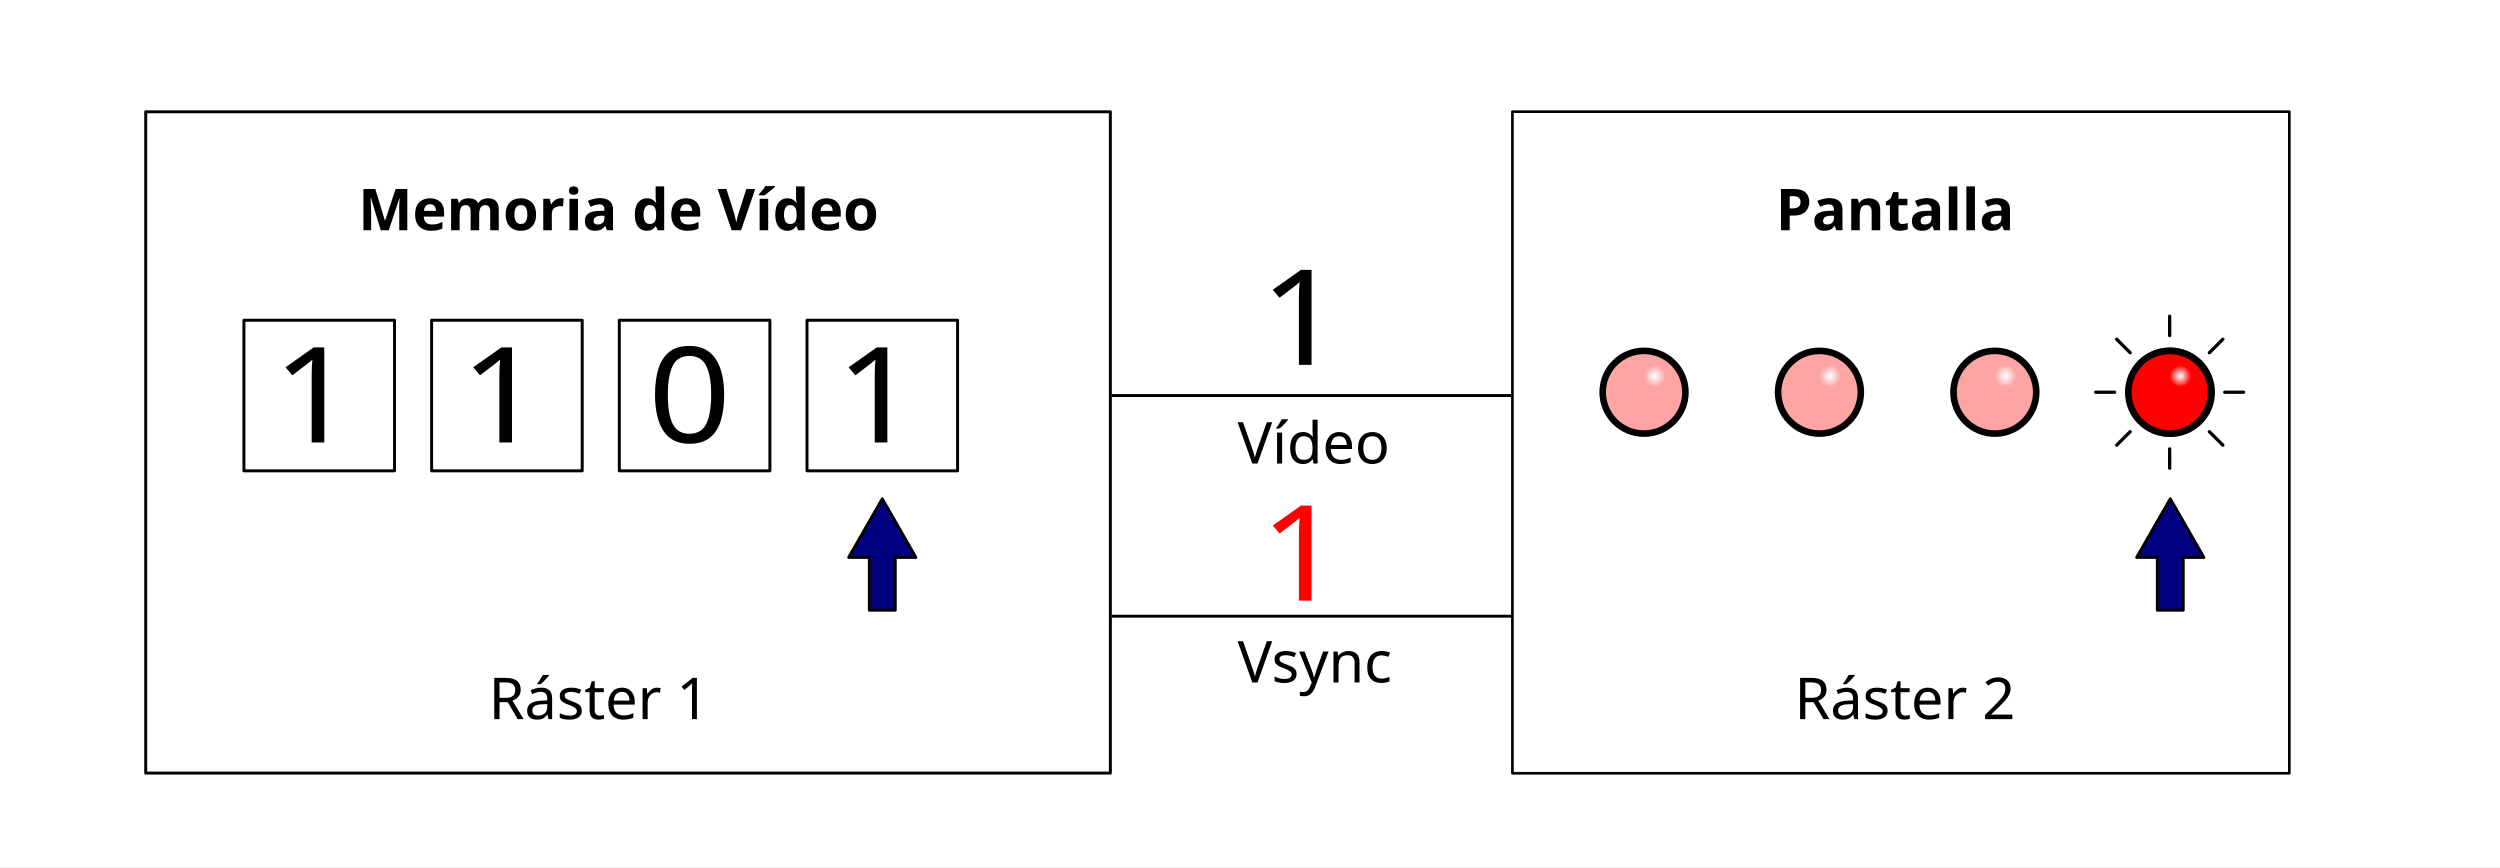
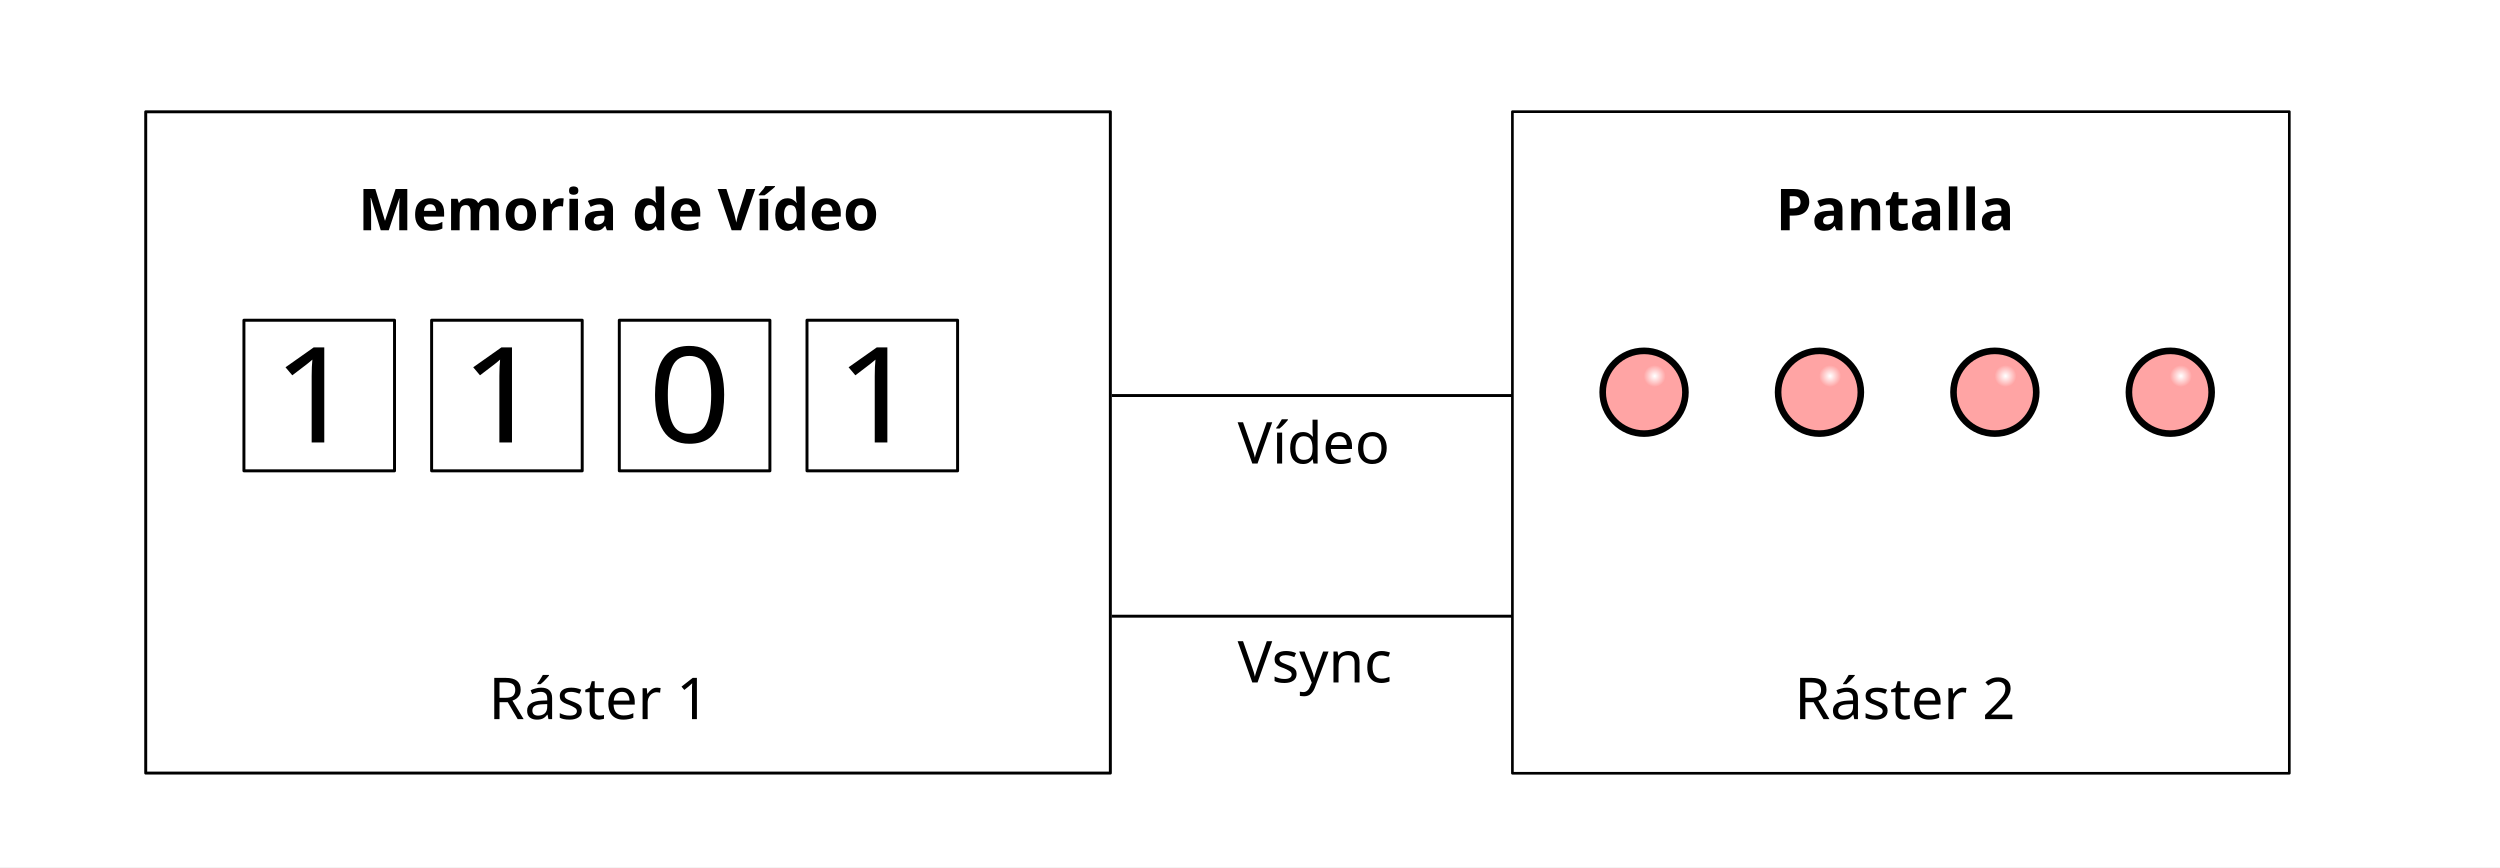
<svg xmlns="http://www.w3.org/2000/svg" xmlns:xlink="http://www.w3.org/1999/xlink" width="223.533mm" height="77.547mm" viewBox="0 0 223.533 77.547" version="1.1" id="svg1">
  <defs id="defs1">
    <radialGradient xlink:href="#linearGradient11" id="radialGradient77" gradientUnits="userSpaceOnUse" gradientTransform="matrix(0.1345454,0,0,0.1339553,106.2165,113.934)" cx="78.198" cy="127.341" fx="78.198" fy="127.341" r="13.945" />
    <linearGradient id="linearGradient11">
      <stop style="stop-color:#ffffff;stop-opacity:1;" offset="0.017" id="stop11" />
      <stop style="stop-color:#ff0000;stop-opacity:1;" offset="0.933" id="stop12" />
    </linearGradient>
    <radialGradient xlink:href="#linearGradient11" id="radialGradient81" gradientUnits="userSpaceOnUse" gradientTransform="matrix(0.1345454,0,0,0.1339553,106.2165,113.934)" cx="78.198" cy="127.341" fx="78.198" fy="127.341" r="13.945" />
    <radialGradient xlink:href="#linearGradient11" id="radialGradient85" gradientUnits="userSpaceOnUse" gradientTransform="matrix(0.1345454,0,0,0.1339553,106.2165,113.934)" cx="78.198" cy="127.341" fx="78.198" fy="127.341" r="13.945" />
    <radialGradient xlink:href="#linearGradient11" id="radialGradient6" gradientUnits="userSpaceOnUse" gradientTransform="matrix(0.1345454,0,0,0.1339553,106.2165,113.934)" cx="78.198" cy="127.341" fx="78.198" fy="127.341" r="13.945" />
    <radialGradient xlink:href="#linearGradient11" id="radialGradient69" gradientUnits="userSpaceOnUse" gradientTransform="matrix(0.1345454,0,0,0.1339553,106.2165,113.934)" cx="78.198" cy="127.341" fx="78.198" fy="127.341" r="13.945" />
    <radialGradient xlink:href="#linearGradient11" id="radialGradient69-0" gradientUnits="userSpaceOnUse" gradientTransform="matrix(0.1345454,0,0,0.1339553,106.2165,113.934)" cx="78.198" cy="127.341" fx="78.198" fy="127.341" r="13.945" />
    <radialGradient xlink:href="#linearGradient11" id="radialGradient69-0-9" gradientUnits="userSpaceOnUse" gradientTransform="matrix(0.1345454,0,0,0.1339553,106.2165,113.934)" cx="78.198" cy="127.341" fx="78.198" fy="127.341" r="13.945" />
    <radialGradient xlink:href="#linearGradient11" id="radialGradient69-0-9-8" gradientUnits="userSpaceOnUse" gradientTransform="matrix(0.1345454,0,0,0.1339553,106.2165,113.934)" cx="78.198" cy="127.341" fx="78.198" fy="127.341" r="13.945" />
    <radialGradient xlink:href="#linearGradient11" id="radialGradient69-0-9-8-3" gradientUnits="userSpaceOnUse" gradientTransform="matrix(0.1345454,0,0,0.1339553,106.2165,113.934)" cx="78.198" cy="127.341" fx="78.198" fy="127.341" r="13.945" />
    <radialGradient xlink:href="#linearGradient11" id="radialGradient69-0-9-8-3-0" gradientUnits="userSpaceOnUse" gradientTransform="matrix(0.1345454,0,0,0.1339553,106.2165,113.934)" cx="78.198" cy="127.341" fx="78.198" fy="127.341" r="13.945" />
  </defs>
  <g id="layer1" style="display:inline" transform="translate(7.175136,-16.83397)">
    <rect style="display:inline;fill:#ffffff;stroke:none;stroke-width:0.265;stroke-linejoin:round;stroke-dasharray:none" id="rect16" width="223.533" height="77.547" x="-7.175" y="16.834" />
    <rect style="display:inline;fill:none;stroke:#000000;stroke-width:0.265;stroke-linejoin:round;stroke-dasharray:none" id="rect1" width="13.465" height="13.465" x="14.635" y="45.467" />
    <text xml:space="preserve" style="font-weight:bold;font-size:12.457px;font-family:Ubuntu;-inkscape-font-specification:'Ubuntu Bold';text-align:start;writing-mode:lr-tb;direction:ltr;text-anchor:start;fill:#000000;stroke:none;stroke-width:0.265;stroke-linejoin:round;stroke-dasharray:none" x="16.431" y="59.013" id="text1" transform="scale(1.046426,0.9556342)">
      <tspan id="tspan1" style="font-style:normal;font-variant:normal;font-weight:normal;font-stretch:normal;font-family:Ubuntu;-inkscape-font-specification:Ubuntu;fill:#000000;stroke:none;stroke-width:0.265" x="16.431" y="59.013">1</tspan>
    </text>
    <rect style="fill:none;stroke:#000000;stroke-width:0.265;stroke-linejoin:round;stroke-dasharray:none" id="rect2" width="13.465" height="13.465" x="31.417" y="45.467" />
    <text xml:space="preserve" style="font-weight:bold;font-size:12.457px;font-family:Ubuntu;-inkscape-font-specification:'Ubuntu Bold';text-align:start;writing-mode:lr-tb;direction:ltr;text-anchor:start;fill:#000000;stroke:none;stroke-width:0.265;stroke-linejoin:round;stroke-dasharray:none" x="32.468" y="59.013" id="text2" transform="scale(1.046426,0.9556342)">
      <tspan id="tspan2" style="font-style:normal;font-variant:normal;font-weight:normal;font-stretch:normal;font-family:Ubuntu;-inkscape-font-specification:Ubuntu;fill:#000000;stroke:none;stroke-width:0.265" x="32.468" y="59.013">1</tspan>
    </text>
    <rect style="fill:none;stroke:#000000;stroke-width:0.265;stroke-linejoin:round;stroke-dasharray:none" id="rect3" width="13.465" height="13.465" x="48.199" y="45.467" />
    <text xml:space="preserve" style="font-weight:bold;font-size:12.457px;font-family:Ubuntu;-inkscape-font-specification:'Ubuntu Bold';text-align:start;writing-mode:lr-tb;direction:ltr;text-anchor:start;fill:#000000;stroke:none;stroke-width:0.265;stroke-linejoin:round;stroke-dasharray:none" x="48.505" y="59.013" id="text3" transform="scale(1.046426,0.9556342)">
      <tspan id="tspan3" style="font-style:normal;font-variant:normal;font-weight:normal;font-stretch:normal;font-family:Ubuntu;-inkscape-font-specification:Ubuntu;fill:#000000;stroke:none;stroke-width:0.265" x="48.505" y="59.013">0</tspan>
    </text>
    <rect style="fill:none;stroke:#000000;stroke-width:0.265;stroke-linejoin:round;stroke-dasharray:none" id="rect4" width="13.465" height="13.465" x="64.981" y="45.467" />
    <text xml:space="preserve" style="font-weight:bold;font-size:12.457px;font-family:Ubuntu;-inkscape-font-specification:'Ubuntu Bold';text-align:start;writing-mode:lr-tb;direction:ltr;text-anchor:start;fill:#000000;stroke:none;stroke-width:0.265;stroke-linejoin:round;stroke-dasharray:none" x="64.543" y="59.013" id="text4" transform="scale(1.046426,0.9556342)">
      <tspan id="tspan4" style="font-style:normal;font-variant:normal;font-weight:normal;font-stretch:normal;font-family:Ubuntu;-inkscape-font-specification:Ubuntu;fill:#000000;stroke:none;stroke-width:0.265" x="64.543" y="59.013">1</tspan>
    </text>
    <text xml:space="preserve" style="font-style:normal;font-variant:normal;font-weight:normal;font-stretch:normal;font-size:5.149px;font-family:Ubuntu;-inkscape-font-specification:Ubuntu;text-align:start;writing-mode:lr-tb;direction:ltr;text-anchor:start;fill:#000000;stroke:none;stroke-width:0.265;stroke-linejoin:round;stroke-dasharray:none" x="36.519" y="81.135" id="text5">
      <tspan id="tspan5" style="fill:#000000;stroke:none;stroke-width:0.265" x="36.519" y="81.135">Ráster 1</tspan>
    </text>
    <g id="g74" transform="matrix(0.5576262,0,0,0.5576262,102.8294,-52.46165)" style="display:inline">
      <g id="g73" transform="translate(-20.55952,53.57539)" style="opacity:0.357;stroke:none">
        <circle style="fill:#ff0000;stroke:none;stroke-width:1.058;stroke-dasharray:none" id="circle73" cx="115.03" cy="133.586" r="6.635" />
        <ellipse style="fill:url(#radialGradient77);stroke:none;stroke-width:1.058;stroke-dasharray:none;stroke-opacity:1" id="ellipse73" cx="116.738" cy="130.992" rx="1.805" ry="1.797" />
      </g>
      <circle style="fill:none;stroke:#000000;stroke-width:1.058;stroke-dasharray:none" id="circle74" cx="94.471" cy="187.161" r="6.635" />
    </g>
    <g id="g78" transform="matrix(0.5576262,0,0,0.5576262,118.5132,-52.46164)" style="display:inline">
      <g id="g77" transform="translate(-20.55952,53.57539)" style="opacity:0.357;stroke:none">
        <circle style="fill:#ff0000;stroke:none;stroke-width:1.058;stroke-dasharray:none" id="circle77" cx="115.03" cy="133.586" r="6.635" />
        <ellipse style="fill:url(#radialGradient81);stroke:none;stroke-width:1.058;stroke-dasharray:none;stroke-opacity:1" id="ellipse77" cx="116.738" cy="130.992" rx="1.805" ry="1.797" />
      </g>
      <circle style="fill:none;stroke:#000000;stroke-width:1.058;stroke-dasharray:none" id="circle78" cx="94.471" cy="187.161" r="6.635" />
    </g>
    <g id="g82" transform="matrix(0.5576262,0,0,0.5576262,134.1971,-52.46164)" style="display:inline">
      <g id="g81" transform="translate(-20.55952,53.57539)" style="opacity:0.357;stroke:none">
        <circle style="fill:#ff0000;stroke:none;stroke-width:1.058;stroke-dasharray:none" id="circle81" cx="115.03" cy="133.586" r="6.635" />
        <ellipse style="fill:url(#radialGradient85);stroke:none;stroke-width:1.058;stroke-dasharray:none;stroke-opacity:1" id="ellipse81" cx="116.738" cy="130.992" rx="1.805" ry="1.797" />
      </g>
      <circle style="fill:none;stroke:#000000;stroke-width:1.058;stroke-dasharray:none" id="circle82" cx="94.471" cy="187.161" r="6.635" />
    </g>
    <g id="g6" transform="matrix(0.5576262,0,0,0.5576262,87.14546,-52.46164)" style="display:inline">
      <g id="g5" transform="translate(-20.55952,53.57539)" style="opacity:0.357;stroke:none">
        <circle style="fill:#ff0000;stroke:none;stroke-width:1.058;stroke-dasharray:none" id="circle5" cx="115.03" cy="133.586" r="6.635" />
        <ellipse style="fill:url(#radialGradient6);stroke:none;stroke-width:1.058;stroke-dasharray:none;stroke-opacity:1" id="ellipse5" cx="116.738" cy="130.992" rx="1.805" ry="1.797" />
      </g>
      <circle style="fill:none;stroke:#000000;stroke-width:1.058;stroke-dasharray:none" id="circle6" cx="94.471" cy="187.161" r="6.635" />
    </g>
    <text xml:space="preserve" style="font-style:normal;font-variant:normal;font-weight:normal;font-stretch:normal;font-size:5.149px;font-family:Ubuntu;-inkscape-font-specification:Ubuntu;text-align:start;writing-mode:lr-tb;direction:ltr;text-anchor:start;fill:#000000;stroke:none;stroke-width:0.265;stroke-linejoin:round;stroke-dasharray:none" x="153.279" y="81.135" id="text6">
      <tspan id="tspan6" style="fill:#000000;stroke:none;stroke-width:0.265" x="153.279" y="81.135">Ráster 2</tspan>
    </text>
    <text xml:space="preserve" style="font-style:normal;font-variant:normal;font-weight:normal;font-stretch:normal;font-size:5.149px;font-family:Ubuntu;-inkscape-font-specification:Ubuntu;text-align:start;writing-mode:lr-tb;direction:ltr;text-anchor:start;fill:#000000;stroke:none;stroke-width:0.265;stroke-linejoin:round;stroke-dasharray:none" x="24.853" y="37.424" id="text7">
      <tspan id="tspan7" style="font-style:normal;font-variant:normal;font-weight:bold;font-stretch:normal;font-family:Ubuntu;-inkscape-font-specification:'Ubuntu Bold';fill:#000000;stroke:none;stroke-width:0.265" x="24.853" y="37.424">Memoria de Vídeo</tspan>
    </text>
    <text xml:space="preserve" style="font-style:normal;font-variant:normal;font-weight:normal;font-stretch:normal;font-size:5.149px;font-family:Ubuntu;-inkscape-font-specification:Ubuntu;text-align:start;writing-mode:lr-tb;direction:ltr;text-anchor:start;fill:#000000;stroke:none;stroke-width:0.265;stroke-linejoin:round;stroke-dasharray:none" x="151.597" y="37.424" id="text8">
      <tspan id="tspan8" style="font-style:normal;font-variant:normal;font-weight:bold;font-stretch:normal;font-family:Ubuntu;-inkscape-font-specification:'Ubuntu Bold';fill:#000000;stroke:none;stroke-width:0.265" x="151.597" y="37.424">Pantalla</tspan>
    </text>
    <path style="fill:none;stroke:#000000;stroke-width:0.265;stroke-linejoin:round;stroke-dasharray:none" d="M 92.237,52.199 H 128.054" id="path8" />
    <text xml:space="preserve" style="font-style:normal;font-variant:normal;font-weight:normal;font-stretch:normal;font-size:5.149px;font-family:Ubuntu;-inkscape-font-specification:Ubuntu;text-align:start;writing-mode:lr-tb;direction:ltr;text-anchor:start;fill:#000000;stroke:none;stroke-width:0.265;stroke-linejoin:round;stroke-dasharray:none" x="103.483" y="58.278" id="text9">
      <tspan id="tspan9" style="fill:#000000;stroke:none;stroke-width:0.265" x="103.483" y="58.278">Vídeo</tspan>
    </text>
    <rect style="display:inline;fill:none;stroke:#000000;stroke-width:0.265;stroke-linejoin:round;stroke-dasharray:none" id="rect6" width="86.251" height="59.127" x="5.854" y="26.831" />
    <rect style="display:inline;fill:none;stroke:#000000;stroke-width:0.238;stroke-linejoin:round;stroke-dasharray:none" id="rect7" width="69.466" height="59.154" x="128.054" y="26.818" />
    <path style="fill:none;stroke:#000000;stroke-width:0.265;stroke-linejoin:round;stroke-dasharray:none" d="M 92.237,71.931 H 128.054" id="path16" />
    <text xml:space="preserve" style="font-style:normal;font-variant:normal;font-weight:normal;font-stretch:normal;font-size:5.149px;font-family:Ubuntu;-inkscape-font-specification:Ubuntu;text-align:start;writing-mode:lr-tb;direction:ltr;text-anchor:start;fill:#000000;stroke:none;stroke-width:0.265;stroke-linejoin:round;stroke-dasharray:none" x="103.483" y="77.858" id="text17">
      <tspan id="tspan17" style="fill:#000000;stroke:none;stroke-width:0.265" x="103.483" y="77.858">Vsync</tspan>
    </text>
  </g>
  <g id="layer6" style="display:none" transform="translate(7.175136,-16.83397)">
    <g id="g69" transform="matrix(0.5576262,0,0,0.5576262,42.46067,-33.10887)" style="display:inline">
      <g id="g62" transform="translate(115.8268,18.86975)">
        <circle style="fill:#ff0000;stroke:#000000;stroke-width:1.058;stroke-dasharray:none" id="circle61" cx="115.03" cy="133.586" r="6.635" />
        <ellipse style="fill:url(#radialGradient69);stroke:none;stroke-width:1.058;stroke-dasharray:none;stroke-opacity:1" id="ellipse61" cx="116.738" cy="130.992" rx="1.805" ry="1.797" />
      </g>
      <path style="opacity:1;fill:none;stroke:#000000;stroke-width:0.529;stroke-linecap:round;stroke-dasharray:none;stroke-opacity:1" d="m 222.359,143.957 2.165,2.166" id="path62" />
      <path style="opacity:1;fill:none;stroke:#000000;stroke-width:0.529;stroke-linecap:round;stroke-dasharray:none;stroke-opacity:1" d="m 239.386,143.957 -2.165,2.166" id="path63" />
      <path style="opacity:1;fill:none;stroke:#000000;stroke-width:0.529;stroke-linecap:round;stroke-dasharray:none;stroke-opacity:1" d="m 222.359,160.945 2.165,-2.166" id="path64" />
      <path style="opacity:1;fill:none;stroke:#000000;stroke-width:0.529;stroke-linecap:round;stroke-dasharray:none;stroke-opacity:1" d="m 239.386,160.945 -2.165,-2.166" id="path65" />
      <path style="opacity:1;fill:none;stroke:#000000;stroke-width:0.529;stroke-linecap:round;stroke-dasharray:none;stroke-opacity:1" d="m 230.857,143.372 v -3.105" id="path66" />
      <path style="opacity:1;fill:none;stroke:#000000;stroke-width:0.529;stroke-linecap:round;stroke-dasharray:none;stroke-opacity:1" d="m 222.023,152.456 h -3.021" id="path67" />
      <path style="opacity:1;fill:none;stroke:#000000;stroke-width:0.529;stroke-linecap:round;stroke-dasharray:none;stroke-opacity:1" d="m 239.691,152.456 h 3.021" id="path68" />
      <path style="opacity:1;fill:none;stroke:#000000;stroke-width:0.529;stroke-linecap:round;stroke-dasharray:none;stroke-opacity:1" d="m 230.857,161.539 v 3.105" id="path69" />
    </g>
    <text xml:space="preserve" style="font-weight:bold;font-size:12.457px;font-family:Ubuntu;-inkscape-font-specification:'Ubuntu Bold';text-align:start;writing-mode:lr-tb;direction:ltr;text-anchor:start;fill:#000000;stroke:none;stroke-width:0.265;stroke-linejoin:round;stroke-dasharray:none" x="101.16" y="52.059" id="text1-3" transform="scale(1.046426,0.9556342)">
      <tspan id="tspan1-6" style="font-style:normal;font-variant:normal;font-weight:normal;font-stretch:normal;font-family:Ubuntu;-inkscape-font-specification:Ubuntu;fill:#000000;stroke:none;stroke-width:0.265" x="101.16" y="52.059">1</tspan>
    </text>
    <path id="path4" style="fill:#000080;stroke:#000000;stroke-width:0.265;stroke-linejoin:round;stroke-dasharray:none" d="m 21.368,61.438 -3.005,5.236 h 1.847 v 4.718 h 2.316 V 66.675 h 1.847 z" />
    <path id="path6" style="display:inline;fill:#000080;stroke:#000000;stroke-width:0.265;stroke-linejoin:round;stroke-dasharray:none" d="m 171.193,61.438 -3.005,5.236 h 1.847 v 4.718 h 2.316 V 66.675 h 1.847 z" />
    <text xml:space="preserve" style="font-weight:bold;font-size:12.457px;font-family:Ubuntu;-inkscape-font-specification:'Ubuntu Bold';text-align:start;writing-mode:lr-tb;direction:ltr;text-anchor:start;display:inline;fill:#000000;stroke:none;stroke-width:0.265;stroke-linejoin:round;stroke-dasharray:none" x="100.787" y="73.815" id="text4-8" transform="scale(1.046426,0.9556342)">
      <tspan id="tspan4-8" style="font-style:normal;font-variant:normal;font-weight:normal;font-stretch:normal;font-family:Ubuntu;-inkscape-font-specification:Ubuntu;fill:#000000;stroke:none;stroke-width:0.265" x="100.787" y="73.815">0</tspan>
    </text>
  </g>
  <g id="layer9" style="display:none" transform="translate(7.175136,-16.83397)">
    <path id="path4-2" style="fill:#000080;stroke:#000000;stroke-width:0.265;stroke-linejoin:round;stroke-dasharray:none" d="M 38.655,61.438 35.65,66.675 h 1.847 v 4.718 h 2.316 V 66.675 h 1.847 z" />
    <text xml:space="preserve" style="font-weight:bold;font-size:12.457px;font-family:Ubuntu;-inkscape-font-specification:'Ubuntu Bold';text-align:start;writing-mode:lr-tb;direction:ltr;text-anchor:start;display:inline;fill:#000000;stroke:none;stroke-width:0.265;stroke-linejoin:round;stroke-dasharray:none" x="101.16" y="52.059" id="text1-3-1" transform="scale(1.046426,0.9556342)">
      <tspan id="tspan1-6-4" style="font-style:normal;font-variant:normal;font-weight:normal;font-stretch:normal;font-family:Ubuntu;-inkscape-font-specification:Ubuntu;fill:#000000;stroke:none;stroke-width:0.265" x="101.16" y="52.059">1</tspan>
    </text>
    <g id="g69-2" transform="matrix(0.5576262,0,0,0.5576262,58.14456,-33.10887)" style="display:inline">
      <g id="g62-6" transform="translate(115.8268,18.86975)">
        <circle style="fill:#ff0000;stroke:#000000;stroke-width:1.058;stroke-dasharray:none" id="circle61-6" cx="115.03" cy="133.586" r="6.635" />
        <ellipse style="fill:url(#radialGradient69-0);stroke:none;stroke-width:1.058;stroke-dasharray:none;stroke-opacity:1" id="ellipse61-4" cx="116.738" cy="130.992" rx="1.805" ry="1.797" />
      </g>
      <path style="opacity:1;fill:none;stroke:#000000;stroke-width:0.529;stroke-linecap:round;stroke-dasharray:none;stroke-opacity:1" d="m 222.359,143.957 2.165,2.166" id="path62-9" />
      <path style="opacity:1;fill:none;stroke:#000000;stroke-width:0.529;stroke-linecap:round;stroke-dasharray:none;stroke-opacity:1" d="m 239.386,143.957 -2.165,2.166" id="path63-5" />
      <path style="opacity:1;fill:none;stroke:#000000;stroke-width:0.529;stroke-linecap:round;stroke-dasharray:none;stroke-opacity:1" d="m 222.359,160.945 2.165,-2.166" id="path64-0" />
      <path style="opacity:1;fill:none;stroke:#000000;stroke-width:0.529;stroke-linecap:round;stroke-dasharray:none;stroke-opacity:1" d="m 239.386,160.945 -2.165,-2.166" id="path65-4" />
      <path style="opacity:1;fill:none;stroke:#000000;stroke-width:0.529;stroke-linecap:round;stroke-dasharray:none;stroke-opacity:1" d="m 230.857,143.372 v -3.105" id="path66-8" />
      <path style="opacity:1;fill:none;stroke:#000000;stroke-width:0.529;stroke-linecap:round;stroke-dasharray:none;stroke-opacity:1" d="m 222.023,152.456 h -3.021" id="path67-7" />
      <path style="opacity:1;fill:none;stroke:#000000;stroke-width:0.529;stroke-linecap:round;stroke-dasharray:none;stroke-opacity:1" d="m 239.691,152.456 h 3.021" id="path68-1" />
      <path style="opacity:1;fill:none;stroke:#000000;stroke-width:0.529;stroke-linecap:round;stroke-dasharray:none;stroke-opacity:1" d="m 230.857,161.539 v 3.105" id="path69-7" />
    </g>
    <path id="path6-2" style="display:inline;fill:#000080;stroke:#000000;stroke-width:0.265;stroke-linejoin:round;stroke-dasharray:none" d="m 187.024,61.438 -3.005,5.236 h 1.847 v 4.718 h 2.316 V 66.675 h 1.847 z" />
    <text xml:space="preserve" style="font-weight:bold;font-size:12.457px;font-family:Ubuntu;-inkscape-font-specification:'Ubuntu Bold';text-align:start;writing-mode:lr-tb;direction:ltr;text-anchor:start;display:inline;fill:#000000;stroke:none;stroke-width:0.265;stroke-linejoin:round;stroke-dasharray:none" x="100.787" y="73.815" id="text4-8-6" transform="scale(1.046426,0.9556342)">
      <tspan id="tspan4-8-3" style="font-style:normal;font-variant:normal;font-weight:normal;font-stretch:normal;font-family:Ubuntu;-inkscape-font-specification:Ubuntu;fill:#000000;stroke:none;stroke-width:0.265" x="100.787" y="73.815">0</tspan>
    </text>
  </g>
  <g id="layer8" style="display:none" transform="translate(7.175136,-16.83397)">
    <text xml:space="preserve" style="font-weight:bold;font-size:12.457px;font-family:Ubuntu;-inkscape-font-specification:'Ubuntu Bold';text-align:start;writing-mode:lr-tb;direction:ltr;text-anchor:start;fill:#000000;stroke:none;stroke-width:0.265;stroke-linejoin:round;stroke-dasharray:none" x="101.382" y="52.059" id="text3-0" transform="scale(1.046426,0.9556342)">
      <tspan id="tspan3-3" style="font-style:normal;font-variant:normal;font-weight:normal;font-stretch:normal;font-family:Ubuntu;-inkscape-font-specification:Ubuntu;fill:#000000;stroke:none;stroke-width:0.265" x="101.382" y="52.059">0</tspan>
    </text>
    <path id="path4-2-6" style="display:inline;fill:#000080;stroke:#000000;stroke-width:0.265;stroke-linejoin:round;stroke-dasharray:none" d="m 54.433,61.438 -3.005,5.236 h 1.847 v 4.718 h 2.316 V 66.675 h 1.847 z" />
    <path id="path6-2-1" style="display:inline;fill:#000080;stroke:#000000;stroke-width:0.265;stroke-linejoin:round;stroke-dasharray:none" d="m 139.825,61.438 -3.005,5.236 h 1.847 v 4.718 h 2.316 V 66.675 h 1.847 z" />
    <text xml:space="preserve" style="font-weight:bold;font-size:12.457px;font-family:Ubuntu;-inkscape-font-specification:'Ubuntu Bold';text-align:start;writing-mode:lr-tb;direction:ltr;text-anchor:start;display:inline;fill:#000000;stroke:none;stroke-width:0.265;stroke-linejoin:round;stroke-dasharray:none" x="100.787" y="73.815" id="text4-8-6-1" transform="scale(1.046426,0.9556342)">
      <tspan id="tspan4-8-3-1" style="font-style:normal;font-variant:normal;font-weight:normal;font-stretch:normal;font-family:Ubuntu;-inkscape-font-specification:Ubuntu;fill:#000000;stroke:none;stroke-width:0.265" x="100.787" y="73.815">0</tspan>
    </text>
  </g>
  <g id="layer10" style="display:none" transform="translate(7.175136,-16.83397)">
    <path id="path4-2-6-9" style="display:inline;fill:#000080;stroke:#000000;stroke-width:0.265;stroke-linejoin:round;stroke-dasharray:none" d="m 71.713,61.438 -3.005,5.236 h 1.847 v 4.718 h 2.316 V 66.675 h 1.847 z" />
    <path id="path6-2-1-0" style="display:inline;fill:#000080;stroke:#000000;stroke-width:0.265;stroke-linejoin:round;stroke-dasharray:none" d="m 155.509,61.438 -3.005,5.236 h 1.847 v 4.718 h 2.316 V 66.675 h 1.847 z" />
    <text xml:space="preserve" style="font-weight:bold;font-size:12.457px;font-family:Ubuntu;-inkscape-font-specification:'Ubuntu Bold';text-align:start;writing-mode:lr-tb;direction:ltr;text-anchor:start;display:inline;fill:#000000;stroke:none;stroke-width:0.265;stroke-linejoin:round;stroke-dasharray:none" x="100.787" y="51.756" id="text4-7" transform="scale(1.046426,0.9556342)">
      <tspan id="tspan4-1" style="font-style:normal;font-variant:normal;font-weight:normal;font-stretch:normal;font-family:Ubuntu;-inkscape-font-specification:Ubuntu;fill:#000000;stroke:none;stroke-width:0.265" x="100.787" y="51.756">1</tspan>
    </text>
    <g id="g69-2-7" transform="matrix(0.5576262,0,0,0.5576262,26.77678,-33.10887)" style="display:inline">
      <g id="g62-6-3" transform="translate(115.8268,18.86975)">
        <circle style="fill:#ff0000;stroke:#000000;stroke-width:1.058;stroke-dasharray:none" id="circle61-6-6" cx="115.03" cy="133.586" r="6.635" />
        <ellipse style="fill:url(#radialGradient69-0-9);stroke:none;stroke-width:1.058;stroke-dasharray:none;stroke-opacity:1" id="ellipse61-4-5" cx="116.738" cy="130.992" rx="1.805" ry="1.797" />
      </g>
      <path style="opacity:1;fill:none;stroke:#000000;stroke-width:0.529;stroke-linecap:round;stroke-dasharray:none;stroke-opacity:1" d="m 222.359,143.957 2.165,2.166" id="path62-9-6" />
      <path style="opacity:1;fill:none;stroke:#000000;stroke-width:0.529;stroke-linecap:round;stroke-dasharray:none;stroke-opacity:1" d="m 239.386,143.957 -2.165,2.166" id="path63-5-3" />
      <path style="opacity:1;fill:none;stroke:#000000;stroke-width:0.529;stroke-linecap:round;stroke-dasharray:none;stroke-opacity:1" d="m 222.359,160.945 2.165,-2.166" id="path64-0-9" />
      <path style="opacity:1;fill:none;stroke:#000000;stroke-width:0.529;stroke-linecap:round;stroke-dasharray:none;stroke-opacity:1" d="m 239.386,160.945 -2.165,-2.166" id="path65-4-4" />
      <path style="opacity:1;fill:none;stroke:#000000;stroke-width:0.529;stroke-linecap:round;stroke-dasharray:none;stroke-opacity:1" d="m 230.857,143.372 v -3.105" id="path66-8-8" />
      <path style="opacity:1;fill:none;stroke:#000000;stroke-width:0.529;stroke-linecap:round;stroke-dasharray:none;stroke-opacity:1" d="m 222.023,152.456 h -3.021" id="path67-7-1" />
      <path style="opacity:1;fill:none;stroke:#000000;stroke-width:0.529;stroke-linecap:round;stroke-dasharray:none;stroke-opacity:1" d="m 239.691,152.456 h 3.021" id="path68-1-2" />
      <path style="opacity:1;fill:none;stroke:#000000;stroke-width:0.529;stroke-linecap:round;stroke-dasharray:none;stroke-opacity:1" d="m 230.857,161.539 v 3.105" id="path69-7-9" />
    </g>
    <text xml:space="preserve" style="font-weight:bold;font-size:12.457px;font-family:Ubuntu;-inkscape-font-specification:'Ubuntu Bold';text-align:start;writing-mode:lr-tb;direction:ltr;text-anchor:start;display:inline;fill:#ff0000;stroke:none;stroke-width:0.265;stroke-linejoin:round;stroke-dasharray:none" x="100.787" y="73.815" id="text18" transform="scale(1.046426,0.9556342)">
      <tspan id="tspan18" style="font-style:normal;font-variant:normal;font-weight:normal;font-stretch:normal;font-family:Ubuntu;-inkscape-font-specification:Ubuntu;fill:#ff0000;stroke:none;stroke-width:0.265" x="100.787" y="73.815">1</tspan>
    </text>
  </g>
  <g id="layer12" style="display:none">
    <path id="path4-2-6-9-0" style="display:inline;fill:#000080;stroke:#000000;stroke-width:0.265;stroke-linejoin:round;stroke-dasharray:none" d="m 28.543,44.604 -3.005,5.236 h 1.847 v 4.718 h 2.316 v -4.718 h 1.847 z" />
    <path id="path6-2-1-0-3" style="display:inline;fill:#000080;stroke:#000000;stroke-width:0.265;stroke-linejoin:round;stroke-dasharray:none" d="m 147,44.604 -3.005,5.236 h 1.847 v 4.718 h 2.316 v -4.718 h 1.847 z" />
    <g id="g69-2-7-0" transform="matrix(0.5576262,0,0,0.5576262,18.26802,-49.94284)" style="display:inline">
      <g id="g62-6-3-4" transform="translate(115.8268,18.86975)">
        <circle style="fill:#ff0000;stroke:#000000;stroke-width:1.058;stroke-dasharray:none" id="circle61-6-6-4" cx="115.03" cy="133.586" r="6.635" />
        <ellipse style="fill:url(#radialGradient69-0-9-8);stroke:none;stroke-width:1.058;stroke-dasharray:none;stroke-opacity:1" id="ellipse61-4-5-4" cx="116.738" cy="130.992" rx="1.805" ry="1.797" />
      </g>
      <path style="opacity:1;fill:none;stroke:#000000;stroke-width:0.529;stroke-linecap:round;stroke-dasharray:none;stroke-opacity:1" d="m 222.359,143.957 2.165,2.166" id="path62-9-6-4" />
      <path style="opacity:1;fill:none;stroke:#000000;stroke-width:0.529;stroke-linecap:round;stroke-dasharray:none;stroke-opacity:1" d="m 239.386,143.957 -2.165,2.166" id="path63-5-3-7" />
      <path style="opacity:1;fill:none;stroke:#000000;stroke-width:0.529;stroke-linecap:round;stroke-dasharray:none;stroke-opacity:1" d="m 222.359,160.945 2.165,-2.166" id="path64-0-9-6" />
      <path style="opacity:1;fill:none;stroke:#000000;stroke-width:0.529;stroke-linecap:round;stroke-dasharray:none;stroke-opacity:1" d="m 239.386,160.945 -2.165,-2.166" id="path65-4-4-3" />
      <path style="opacity:1;fill:none;stroke:#000000;stroke-width:0.529;stroke-linecap:round;stroke-dasharray:none;stroke-opacity:1" d="m 230.857,143.372 v -3.105" id="path66-8-8-1" />
      <path style="opacity:1;fill:none;stroke:#000000;stroke-width:0.529;stroke-linecap:round;stroke-dasharray:none;stroke-opacity:1" d="m 222.023,152.456 h -3.021" id="path67-7-1-7" />
      <path style="opacity:1;fill:none;stroke:#000000;stroke-width:0.529;stroke-linecap:round;stroke-dasharray:none;stroke-opacity:1" d="m 239.691,152.456 h 3.021" id="path68-1-2-5" />
      <path style="opacity:1;fill:none;stroke:#000000;stroke-width:0.529;stroke-linecap:round;stroke-dasharray:none;stroke-opacity:1" d="m 230.857,161.539 v 3.105" id="path69-7-9-9" />
    </g>
    <text xml:space="preserve" style="font-weight:bold;font-size:12.457px;font-family:Ubuntu;-inkscape-font-specification:'Ubuntu Bold';text-align:start;writing-mode:lr-tb;direction:ltr;text-anchor:start;display:inline;fill:#000000;stroke:none;stroke-width:0.265;stroke-linejoin:round;stroke-dasharray:none" x="107.644" y="56.2" id="text4-8-6-1-5" transform="scale(1.046426,0.9556342)">
      <tspan id="tspan4-8-3-1-7" style="font-style:normal;font-variant:normal;font-weight:normal;font-stretch:normal;font-family:Ubuntu;-inkscape-font-specification:Ubuntu;fill:#000000;stroke:none;stroke-width:0.265" x="107.644" y="56.2">0</tspan>
    </text>
    <text xml:space="preserve" style="font-weight:bold;font-size:12.457px;font-family:Ubuntu;-inkscape-font-specification:'Ubuntu Bold';text-align:start;writing-mode:lr-tb;direction:ltr;text-anchor:start;display:inline;fill:#000000;stroke:none;stroke-width:0.265;stroke-linejoin:round;stroke-dasharray:none" x="107.644" y="34.14" id="text4-7-5" transform="scale(1.046426,0.9556342)">
      <tspan id="tspan4-1-9" style="font-style:normal;font-variant:normal;font-weight:normal;font-stretch:normal;font-family:Ubuntu;-inkscape-font-specification:Ubuntu;fill:#000000;stroke:none;stroke-width:0.265" x="107.644" y="34.14">1</tspan>
    </text>
  </g>
  <g id="layer13" style="display:none">
    <path id="path4-2-6-9-0-1" style="display:inline;fill:#000080;stroke:#000000;stroke-width:0.265;stroke-linejoin:round;stroke-dasharray:none" d="M 45.325,44.604 42.319,49.841 h 1.847 v 4.718 h 2.316 v -4.718 h 1.847 z" />
    <path id="path6-2-1-0-3-8" style="display:inline;fill:#000080;stroke:#000000;stroke-width:0.265;stroke-linejoin:round;stroke-dasharray:none" d="m 162.684,44.604 -3.005,5.236 h 1.847 v 4.718 h 2.316 v -4.718 h 1.847 z" />
    <g id="g69-2-7-0-9" transform="matrix(0.5576262,0,0,0.5576262,33.95191,-49.94284)" style="display:inline">
      <g id="g62-6-3-4-6" transform="translate(115.8268,18.86975)">
        <circle style="fill:#ff0000;stroke:#000000;stroke-width:1.058;stroke-dasharray:none" id="circle61-6-6-4-4" cx="115.03" cy="133.586" r="6.635" />
        <ellipse style="fill:url(#radialGradient69-0-9-8-3);stroke:none;stroke-width:1.058;stroke-dasharray:none;stroke-opacity:1" id="ellipse61-4-5-4-3" cx="116.738" cy="130.992" rx="1.805" ry="1.797" />
      </g>
      <path style="opacity:1;fill:none;stroke:#000000;stroke-width:0.529;stroke-linecap:round;stroke-dasharray:none;stroke-opacity:1" d="m 222.359,143.957 2.165,2.166" id="path62-9-6-4-3" />
      <path style="opacity:1;fill:none;stroke:#000000;stroke-width:0.529;stroke-linecap:round;stroke-dasharray:none;stroke-opacity:1" d="m 239.386,143.957 -2.165,2.166" id="path63-5-3-7-3" />
      <path style="opacity:1;fill:none;stroke:#000000;stroke-width:0.529;stroke-linecap:round;stroke-dasharray:none;stroke-opacity:1" d="m 222.359,160.945 2.165,-2.166" id="path64-0-9-6-8" />
      <path style="opacity:1;fill:none;stroke:#000000;stroke-width:0.529;stroke-linecap:round;stroke-dasharray:none;stroke-opacity:1" d="m 239.386,160.945 -2.165,-2.166" id="path65-4-4-3-6" />
      <path style="opacity:1;fill:none;stroke:#000000;stroke-width:0.529;stroke-linecap:round;stroke-dasharray:none;stroke-opacity:1" d="m 230.857,143.372 v -3.105" id="path66-8-8-1-0" />
      <path style="opacity:1;fill:none;stroke:#000000;stroke-width:0.529;stroke-linecap:round;stroke-dasharray:none;stroke-opacity:1" d="m 222.023,152.456 h -3.021" id="path67-7-1-7-4" />
      <path style="opacity:1;fill:none;stroke:#000000;stroke-width:0.529;stroke-linecap:round;stroke-dasharray:none;stroke-opacity:1" d="m 239.691,152.456 h 3.021" id="path68-1-2-5-8" />
      <path style="opacity:1;fill:none;stroke:#000000;stroke-width:0.529;stroke-linecap:round;stroke-dasharray:none;stroke-opacity:1" d="m 230.857,161.539 v 3.105" id="path69-7-9-9-8" />
    </g>
    <text xml:space="preserve" style="font-weight:bold;font-size:12.457px;font-family:Ubuntu;-inkscape-font-specification:'Ubuntu Bold';text-align:start;writing-mode:lr-tb;direction:ltr;text-anchor:start;display:inline;fill:#000000;stroke:none;stroke-width:0.265;stroke-linejoin:round;stroke-dasharray:none" x="107.644" y="56.2" id="text4-8-6-1-5-8" transform="scale(1.046426,0.9556342)">
      <tspan id="tspan4-8-3-1-7-9" style="font-style:normal;font-variant:normal;font-weight:normal;font-stretch:normal;font-family:Ubuntu;-inkscape-font-specification:Ubuntu;fill:#000000;stroke:none;stroke-width:0.265" x="107.644" y="56.2">0</tspan>
    </text>
    <text xml:space="preserve" style="font-weight:bold;font-size:12.457px;font-family:Ubuntu;-inkscape-font-specification:'Ubuntu Bold';text-align:start;writing-mode:lr-tb;direction:ltr;text-anchor:start;display:inline;fill:#000000;stroke:none;stroke-width:0.265;stroke-linejoin:round;stroke-dasharray:none" x="107.644" y="34.14" id="text4-7-5-7" transform="scale(1.046426,0.9556342)">
      <tspan id="tspan4-1-9-7" style="font-style:normal;font-variant:normal;font-weight:normal;font-stretch:normal;font-family:Ubuntu;-inkscape-font-specification:Ubuntu;fill:#000000;stroke:none;stroke-width:0.265" x="107.644" y="34.14">1</tspan>
    </text>
  </g>
  <g id="layer14" style="display:none">
    <path id="path4-2-6-9-0-1-9" style="display:inline;fill:#000080;stroke:#000000;stroke-width:0.265;stroke-linejoin:round;stroke-dasharray:none" d="m 61.608,44.604 -3.005,5.236 h 1.847 v 4.718 h 2.316 v -4.718 h 1.847 z" />
    <path id="path6-2-1-0-3-8-2" style="display:inline;fill:#000080;stroke:#000000;stroke-width:0.265;stroke-linejoin:round;stroke-dasharray:none" d="m 179.011,44.604 -3.005,5.236 h 1.847 v 4.718 h 2.316 v -4.718 h 1.847 z" />
    <text xml:space="preserve" style="font-weight:bold;font-size:12.457px;font-family:Ubuntu;-inkscape-font-specification:'Ubuntu Bold';text-align:start;writing-mode:lr-tb;direction:ltr;text-anchor:start;display:inline;fill:#000000;stroke:none;stroke-width:0.265;stroke-linejoin:round;stroke-dasharray:none" x="107.644" y="56.2" id="text4-8-6-1-5-8-7" transform="scale(1.046426,0.9556342)">
      <tspan id="tspan4-8-3-1-7-9-5" style="font-style:normal;font-variant:normal;font-weight:normal;font-stretch:normal;font-family:Ubuntu;-inkscape-font-specification:Ubuntu;fill:#000000;stroke:none;stroke-width:0.265" x="107.644" y="56.2">0</tspan>
    </text>
    <text xml:space="preserve" style="font-weight:bold;font-size:12.457px;font-family:Ubuntu;-inkscape-font-specification:'Ubuntu Bold';text-align:start;writing-mode:lr-tb;direction:ltr;text-anchor:start;display:inline;fill:#000000;stroke:none;stroke-width:0.265;stroke-linejoin:round;stroke-dasharray:none" x="107.644" y="34.14" id="text4-7-5-7-2" transform="scale(1.046426,0.9556342)">
      <tspan id="tspan4-1-9-7-8" style="font-style:normal;font-variant:normal;font-weight:normal;font-stretch:normal;font-family:Ubuntu;-inkscape-font-specification:Ubuntu;fill:#000000;stroke:none;stroke-width:0.265" x="107.644" y="34.14">0</tspan>
    </text>
  </g>
-   <g id="layer15" style="display:inline">
+   <g id="layer15" style="display:none">
    <path id="path4-2-6-9-0-1-9-8" style="display:inline;fill:#000080;stroke:#000000;stroke-width:0.265;stroke-linejoin:round;stroke-dasharray:none" d="m 78.888,44.604 -3.005,5.236 h 1.847 v 4.718 h 2.316 v -4.718 h 1.847 z" />
    <path id="path6-2-1-0-3-8-2-0" style="display:inline;fill:#000080;stroke:#000000;stroke-width:0.265;stroke-linejoin:round;stroke-dasharray:none" d="m 194.052,44.604 -3.005,5.236 h 1.847 v 4.718 h 2.316 v -4.718 h 1.847 z" />
    <g id="g69-2-7-0-9-6" transform="matrix(0.5576262,0,0,0.5576262,65.2653,-49.94284)" style="display:inline">
      <g id="g62-6-3-4-6-4" transform="translate(115.8268,18.86975)">
        <circle style="fill:#ff0000;stroke:#000000;stroke-width:1.058;stroke-dasharray:none" id="circle61-6-6-4-4-6" cx="115.03" cy="133.586" r="6.635" />
        <ellipse style="fill:url(#radialGradient69-0-9-8-3-0);stroke:none;stroke-width:1.058;stroke-dasharray:none;stroke-opacity:1" id="ellipse61-4-5-4-3-2" cx="116.738" cy="130.992" rx="1.805" ry="1.797" />
      </g>
      <path style="opacity:1;fill:none;stroke:#000000;stroke-width:0.529;stroke-linecap:round;stroke-dasharray:none;stroke-opacity:1" d="m 222.359,143.957 2.165,2.166" id="path62-9-6-4-3-5" />
      <path style="opacity:1;fill:none;stroke:#000000;stroke-width:0.529;stroke-linecap:round;stroke-dasharray:none;stroke-opacity:1" d="m 239.386,143.957 -2.165,2.166" id="path63-5-3-7-3-8" />
      <path style="opacity:1;fill:none;stroke:#000000;stroke-width:0.529;stroke-linecap:round;stroke-dasharray:none;stroke-opacity:1" d="m 222.359,160.945 2.165,-2.166" id="path64-0-9-6-8-6" />
      <path style="opacity:1;fill:none;stroke:#000000;stroke-width:0.529;stroke-linecap:round;stroke-dasharray:none;stroke-opacity:1" d="m 239.386,160.945 -2.165,-2.166" id="path65-4-4-3-6-2" />
      <path style="opacity:1;fill:none;stroke:#000000;stroke-width:0.529;stroke-linecap:round;stroke-dasharray:none;stroke-opacity:1" d="m 230.857,143.372 v -3.105" id="path66-8-8-1-0-8" />
      <path style="opacity:1;fill:none;stroke:#000000;stroke-width:0.529;stroke-linecap:round;stroke-dasharray:none;stroke-opacity:1" d="m 222.023,152.456 h -3.021" id="path67-7-1-7-4-4" />
      <path style="opacity:1;fill:none;stroke:#000000;stroke-width:0.529;stroke-linecap:round;stroke-dasharray:none;stroke-opacity:1" d="m 239.691,152.456 h 3.021" id="path68-1-2-5-8-7" />
      <path style="opacity:1;fill:none;stroke:#000000;stroke-width:0.529;stroke-linecap:round;stroke-dasharray:none;stroke-opacity:1" d="m 230.857,161.539 v 3.105" id="path69-7-9-9-8-2" />
    </g>
    <text xml:space="preserve" style="font-weight:bold;font-size:12.457px;font-family:Ubuntu;-inkscape-font-specification:'Ubuntu Bold';text-align:start;writing-mode:lr-tb;direction:ltr;text-anchor:start;display:inline;fill:#000000;stroke:none;stroke-width:0.265;stroke-linejoin:round;stroke-dasharray:none" x="107.644" y="34.14" id="text4-7-5-7-4" transform="scale(1.046426,0.9556342)">
      <tspan id="tspan4-1-9-7-0" style="font-style:normal;font-variant:normal;font-weight:normal;font-stretch:normal;font-family:Ubuntu;-inkscape-font-specification:Ubuntu;fill:#000000;stroke:none;stroke-width:0.265" x="107.644" y="34.14">1</tspan>
    </text>
    <text xml:space="preserve" style="font-weight:bold;font-size:12.457px;font-family:Ubuntu;-inkscape-font-specification:'Ubuntu Bold';text-align:start;writing-mode:lr-tb;direction:ltr;text-anchor:start;display:inline;fill:#ff0000;stroke:none;stroke-width:0.265;stroke-linejoin:round;stroke-dasharray:none" x="107.644" y="56.2" id="text18-9" transform="scale(1.046426,0.9556342)">
      <tspan id="tspan18-0" style="font-style:normal;font-variant:normal;font-weight:normal;font-stretch:normal;font-family:Ubuntu;-inkscape-font-specification:Ubuntu;fill:#ff0000;stroke:none;stroke-width:0.265" x="107.644" y="56.2">1</tspan>
    </text>
  </g>
</svg>
